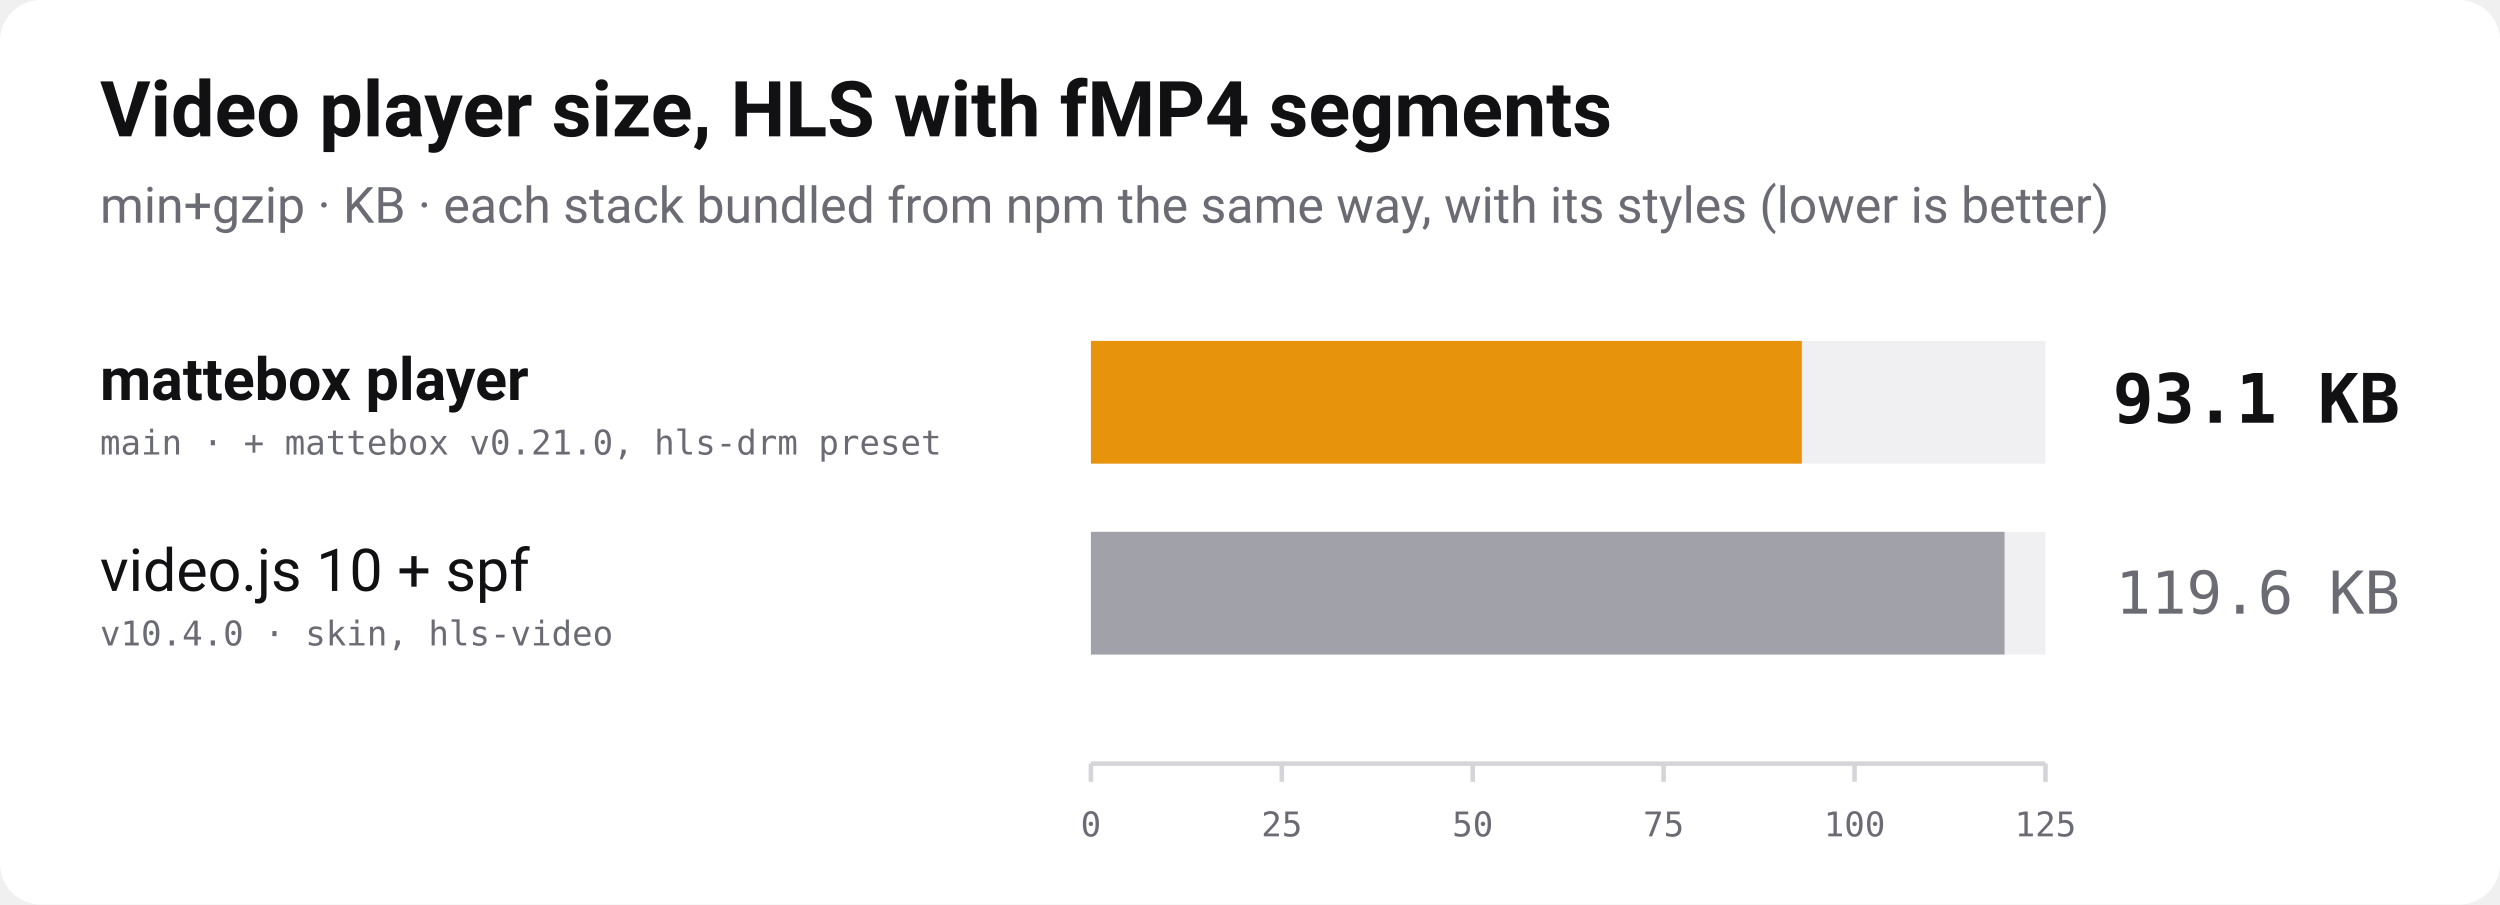
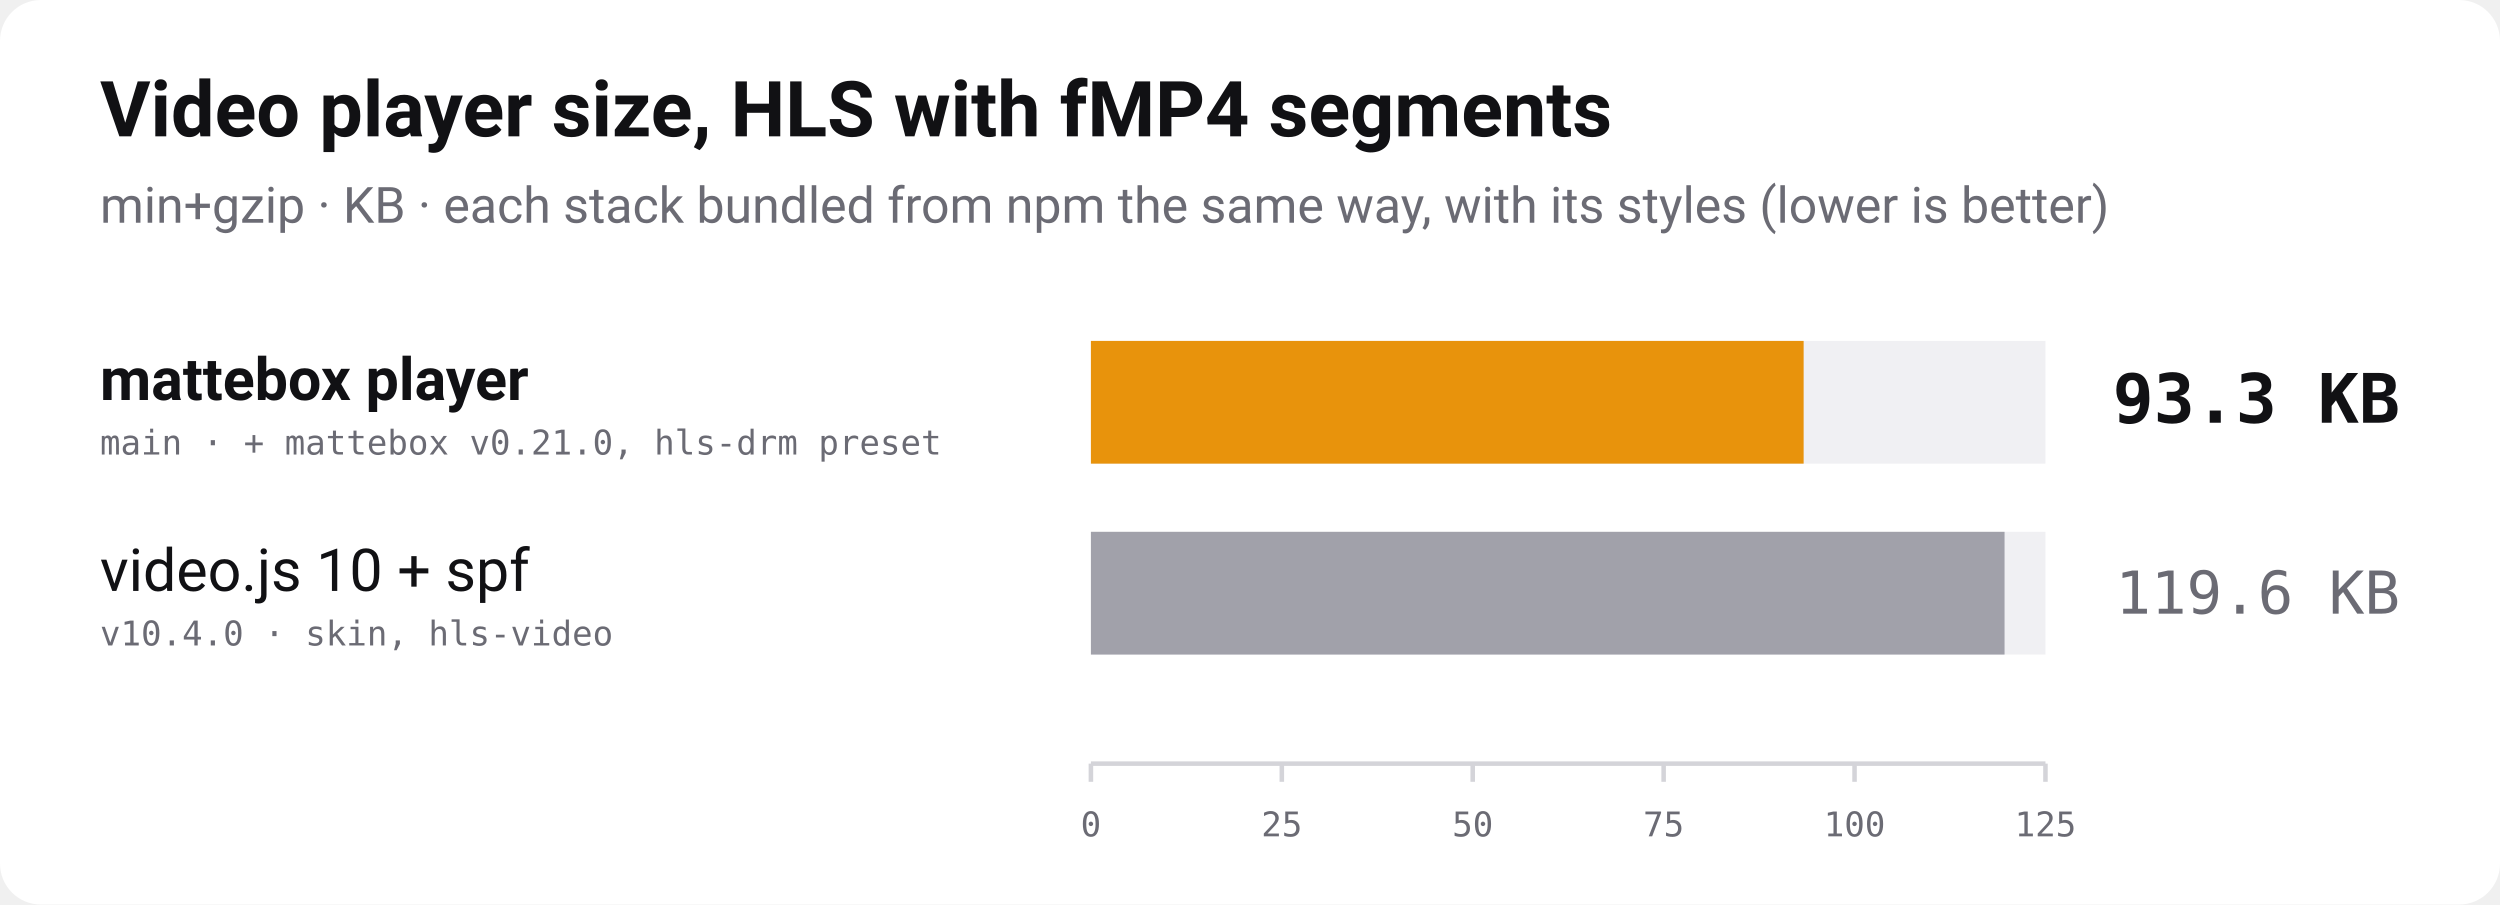
<svg xmlns="http://www.w3.org/2000/svg" width="1100" height="398" viewBox="0 0 1100 398" role="img" aria-label="Bundle size of video players with HLS playback of fMP4 segments, min+gzip, lower is better">
  <rect width="1100" height="398" rx="18" fill="#ffffff" />
  <text x="44" y="60" font-family="-apple-system, 'Segoe UI', Roboto, Helvetica, Arial, sans-serif" font-size="34" font-weight="700" fill="#111114">Video player size, HLS with fMP4 segments</text>
  <text x="44" y="98" font-family="-apple-system, 'Segoe UI', Roboto, Helvetica, Arial, sans-serif" font-size="22" fill="#6b6b74">min+gzip · KB · each stack bundled from npm the same way, with its styles (lower is better)</text>
  <text x="44" y="176" font-family="-apple-system, 'Segoe UI', Roboto, Helvetica, Arial, sans-serif" font-size="26" font-weight="700" fill="#111114">mattebox player</text>
  <text x="44" y="200" font-family="ui-monospace, 'SF Mono', Menlo, Consolas, monospace" font-size="15" fill="#6b6b74">main · + mattebox v0.21.0, hls-drm preset</text>
  <rect x="480" y="150" width="420" height="54" fill="#f0f0f3" />
-   <rect x="480" y="150" width="312.8" height="54" fill="#e8930c" />
-   <text x="1056" y="186" text-anchor="end" font-family="ui-monospace, 'SF Mono', Menlo, Consolas, monospace" font-size="30" font-weight="700" fill="#111114">93.1 KB</text>
+   <rect x="480" y="150" width="313.6" height="54" fill="#e8930c" />
+   <text x="1056" y="186" text-anchor="end" font-family="ui-monospace, 'SF Mono', Menlo, Consolas, monospace" font-size="30" font-weight="700" fill="#111114">93.3 KB</text>
  <text x="44" y="260" font-family="-apple-system, 'Segoe UI', Roboto, Helvetica, Arial, sans-serif" font-size="26" font-weight="400" fill="#111114">video.js 10 + spf</text>
  <text x="44" y="284" font-family="ui-monospace, 'SF Mono', Menlo, Consolas, monospace" font-size="15" fill="#6b6b74">v10.4.0 · skin, hls-video</text>
  <rect x="480" y="234" width="420" height="54" fill="#f0f0f3" />
  <rect x="480" y="234" width="402.0" height="54" fill="#a1a1aa" />
  <text x="1056" y="270" text-anchor="end" font-family="ui-monospace, 'SF Mono', Menlo, Consolas, monospace" font-size="26" font-weight="400" fill="#6b6b74">119.6 KB</text>
  <line x1="480" y1="336" x2="900" y2="336" stroke="#d4d4d9" stroke-width="2" />
  <line x1="480.0" y1="336" x2="480.0" y2="344" stroke="#d4d4d9" stroke-width="2" />
  <text x="480.0" y="368" text-anchor="middle" font-family="ui-monospace, 'SF Mono', Menlo, Consolas, monospace" font-size="15" fill="#6b6b74">0</text>
  <line x1="564.0" y1="336" x2="564.0" y2="344" stroke="#d4d4d9" stroke-width="2" />
  <text x="564.0" y="368" text-anchor="middle" font-family="ui-monospace, 'SF Mono', Menlo, Consolas, monospace" font-size="15" fill="#6b6b74">25</text>
  <line x1="648.0" y1="336" x2="648.0" y2="344" stroke="#d4d4d9" stroke-width="2" />
  <text x="648.0" y="368" text-anchor="middle" font-family="ui-monospace, 'SF Mono', Menlo, Consolas, monospace" font-size="15" fill="#6b6b74">50</text>
  <line x1="732.0" y1="336" x2="732.0" y2="344" stroke="#d4d4d9" stroke-width="2" />
  <text x="732.0" y="368" text-anchor="middle" font-family="ui-monospace, 'SF Mono', Menlo, Consolas, monospace" font-size="15" fill="#6b6b74">75</text>
  <line x1="816.0" y1="336" x2="816.0" y2="344" stroke="#d4d4d9" stroke-width="2" />
  <text x="816.0" y="368" text-anchor="middle" font-family="ui-monospace, 'SF Mono', Menlo, Consolas, monospace" font-size="15" fill="#6b6b74">100</text>
  <line x1="900.0" y1="336" x2="900.0" y2="344" stroke="#d4d4d9" stroke-width="2" />
  <text x="900.0" y="368" text-anchor="middle" font-family="ui-monospace, 'SF Mono', Menlo, Consolas, monospace" font-size="15" fill="#6b6b74">125</text>
</svg>
